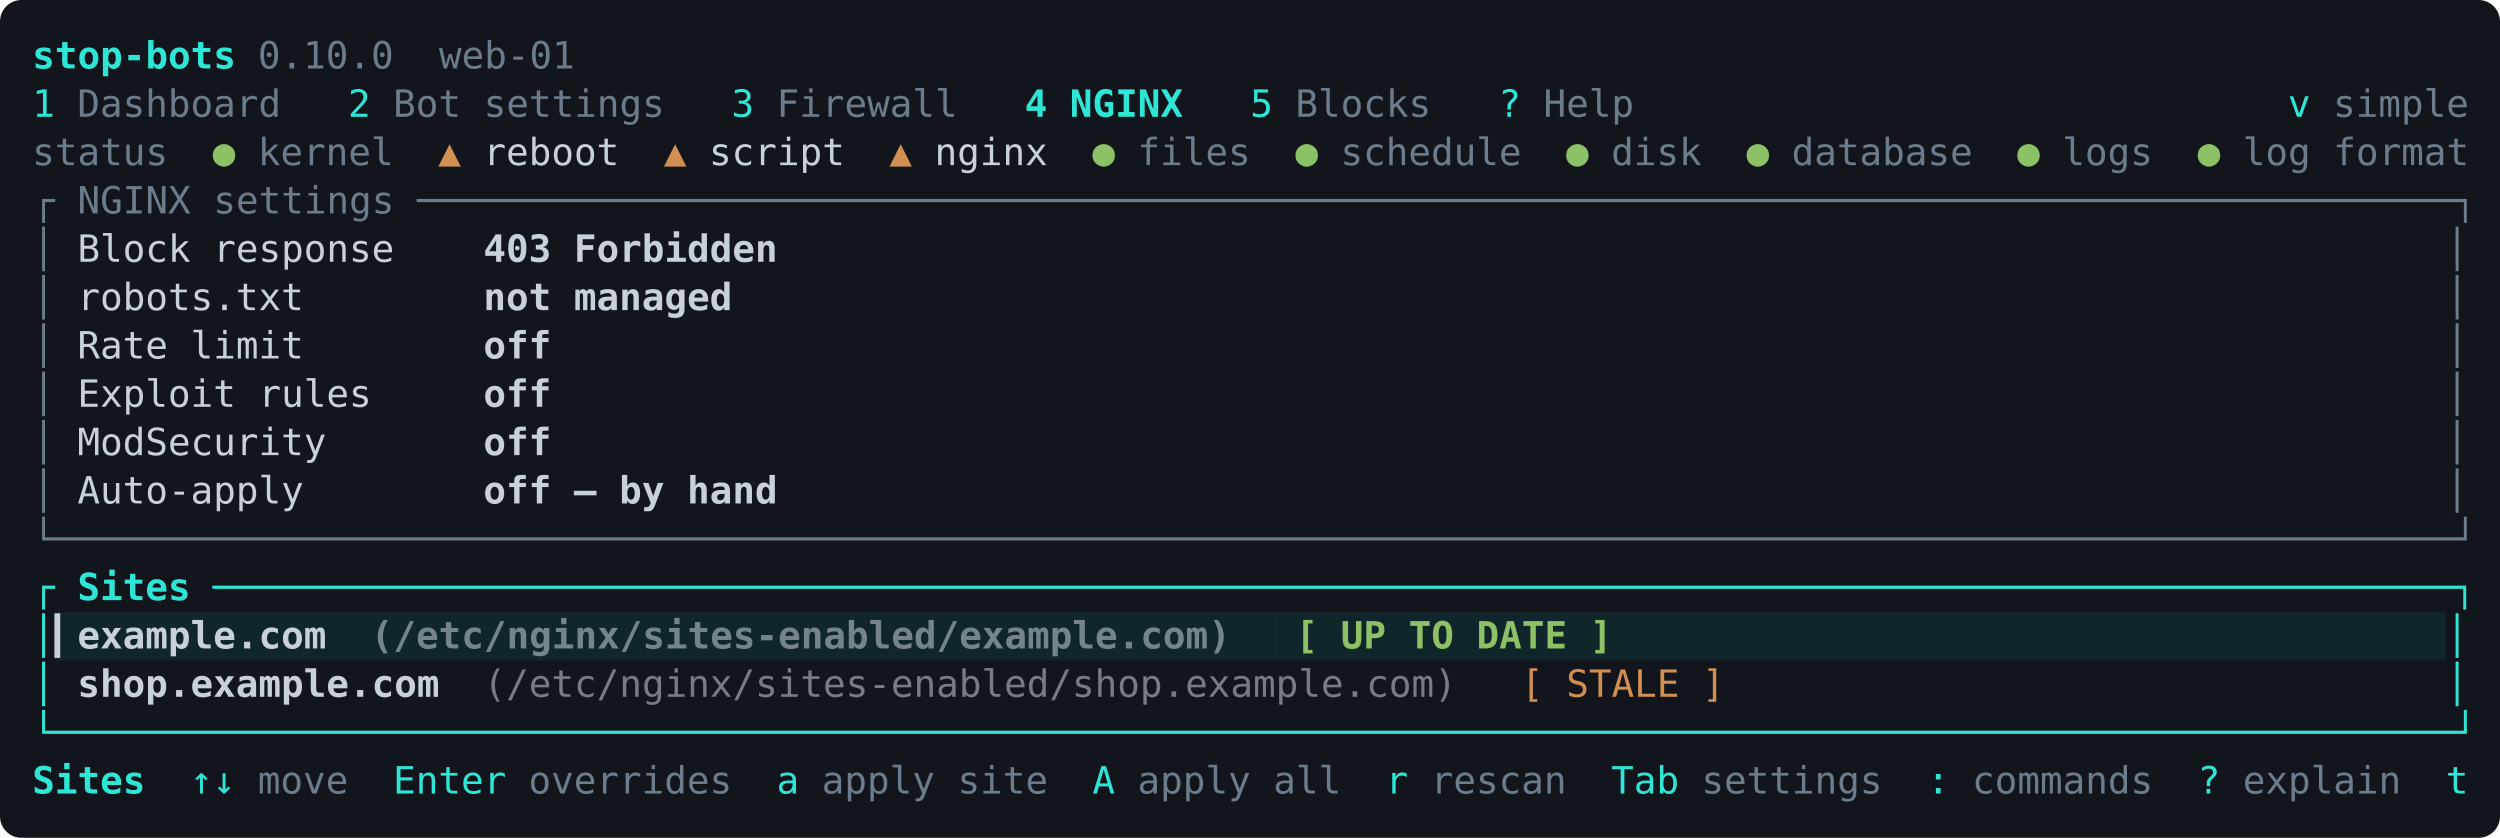
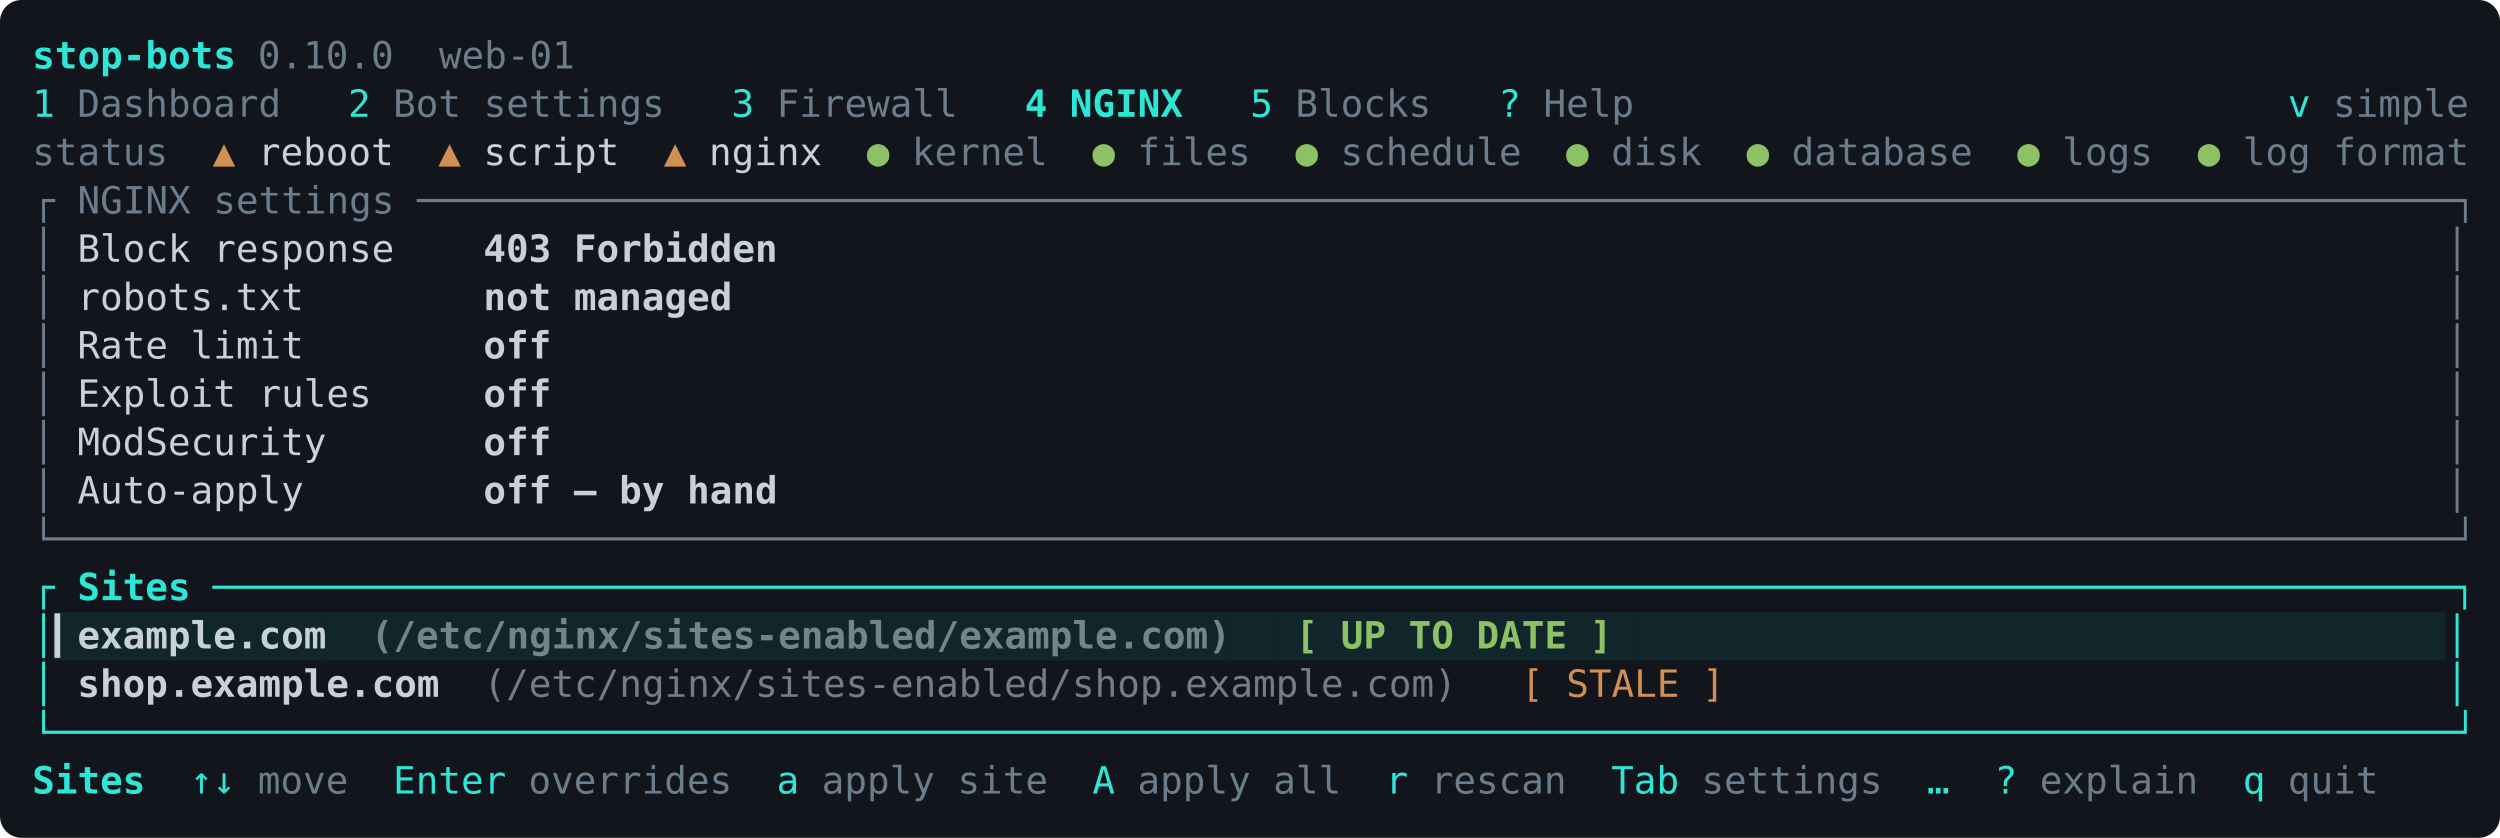
<svg xmlns="http://www.w3.org/2000/svg" viewBox="0 0 931 312" width="931" height="312" font-family="ui-monospace,SFMono-Regular,Menlo,Consolas,'DejaVu Sans Mono',monospace" font-size="14">
  <rect width="100%" height="100%" rx="8" fill="#12161c" />
  <rect x="20.4" y="228.0" width="100.8" height="18.0" fill="#10262a" />
  <rect x="121.2" y="228.0" width="336.0" height="18.0" fill="#10262a" />
  <rect x="457.2" y="228.0" width="16.8" height="18.0" fill="#10262a" />
  <rect x="474.0" y="228.0" width="134.4" height="18.0" fill="#10262a" />
  <rect x="608.4" y="228.0" width="302.4" height="18.0" fill="#10262a" />
  <text x="12.0" y="25.5" fill="#2ee6d6" textLength="75.6" lengthAdjust="spacingAndGlyphs" xml:space="preserve" font-weight="bold">stop-bots</text>
  <text x="87.6" y="25.5" fill="#6b7c8c" textLength="126.0" lengthAdjust="spacingAndGlyphs" xml:space="preserve"> 0.10.0  web-01</text>
  <text x="12.0" y="43.5" fill="#2ee6d6" textLength="8.4" lengthAdjust="spacingAndGlyphs" xml:space="preserve">1</text>
  <text x="28.8" y="43.5" fill="#6b7c8c" textLength="75.6" lengthAdjust="spacingAndGlyphs" xml:space="preserve">Dashboard</text>
  <text x="129.6" y="43.5" fill="#2ee6d6" textLength="8.4" lengthAdjust="spacingAndGlyphs" xml:space="preserve">2</text>
  <text x="146.4" y="43.5" fill="#6b7c8c" textLength="100.8" lengthAdjust="spacingAndGlyphs" xml:space="preserve">Bot settings</text>
  <text x="272.4" y="43.5" fill="#2ee6d6" textLength="8.4" lengthAdjust="spacingAndGlyphs" xml:space="preserve">3</text>
  <text x="289.2" y="43.5" fill="#6b7c8c" textLength="67.2" lengthAdjust="spacingAndGlyphs" xml:space="preserve">Firewall</text>
  <text x="381.6" y="43.5" fill="#2ee6d6" textLength="8.4" lengthAdjust="spacingAndGlyphs" xml:space="preserve" font-weight="bold">4</text>
  <text x="398.4" y="43.5" fill="#2ee6d6" textLength="42.0" lengthAdjust="spacingAndGlyphs" xml:space="preserve" font-weight="bold">NGINX</text>
  <text x="465.6" y="43.5" fill="#2ee6d6" textLength="8.4" lengthAdjust="spacingAndGlyphs" xml:space="preserve">5</text>
  <text x="482.4" y="43.5" fill="#6b7c8c" textLength="50.4" lengthAdjust="spacingAndGlyphs" xml:space="preserve">Blocks</text>
  <text x="558.0" y="43.5" fill="#2ee6d6" textLength="8.4" lengthAdjust="spacingAndGlyphs" xml:space="preserve">?</text>
  <text x="574.8" y="43.5" fill="#6b7c8c" textLength="33.6" lengthAdjust="spacingAndGlyphs" xml:space="preserve">Help</text>
  <text x="852.0" y="43.5" fill="#2ee6d6" textLength="8.4" lengthAdjust="spacingAndGlyphs" xml:space="preserve">v</text>
  <text x="860.4" y="43.5" fill="#6b7c8c" textLength="58.8" lengthAdjust="spacingAndGlyphs" xml:space="preserve"> simple</text>
  <text x="12.0" y="61.5" fill="#6b7c8c" textLength="50.4" lengthAdjust="spacingAndGlyphs" xml:space="preserve">status</text>
-   <text x="79.2" y="61.5" fill="#8cc265" textLength="8.4" lengthAdjust="spacingAndGlyphs" xml:space="preserve">●</text>
-   <text x="96.0" y="61.5" fill="#6b7c8c" textLength="50.4" lengthAdjust="spacingAndGlyphs" xml:space="preserve">kernel</text>
+   <text x="79.2" y="61.5" fill="#d18f52" textLength="8.4" lengthAdjust="spacingAndGlyphs" xml:space="preserve">▲</text>
+   <text x="87.6" y="61.5" fill="#c8d0da" textLength="75.6" lengthAdjust="spacingAndGlyphs" xml:space="preserve"> reboot  </text>
  <text x="163.2" y="61.5" fill="#d18f52" textLength="8.4" lengthAdjust="spacingAndGlyphs" xml:space="preserve">▲</text>
-   <text x="171.6" y="61.5" fill="#c8d0da" textLength="75.6" lengthAdjust="spacingAndGlyphs" xml:space="preserve"> reboot  </text>
+   <text x="171.6" y="61.5" fill="#c8d0da" textLength="75.6" lengthAdjust="spacingAndGlyphs" xml:space="preserve"> script  </text>
  <text x="247.2" y="61.5" fill="#d18f52" textLength="8.4" lengthAdjust="spacingAndGlyphs" xml:space="preserve">▲</text>
-   <text x="255.6" y="61.5" fill="#c8d0da" textLength="75.6" lengthAdjust="spacingAndGlyphs" xml:space="preserve"> script  </text>
-   <text x="331.2" y="61.5" fill="#d18f52" textLength="8.4" lengthAdjust="spacingAndGlyphs" xml:space="preserve">▲</text>
-   <text x="339.6" y="61.5" fill="#c8d0da" textLength="67.2" lengthAdjust="spacingAndGlyphs" xml:space="preserve"> nginx  </text>
+   <text x="255.6" y="61.5" fill="#c8d0da" textLength="67.2" lengthAdjust="spacingAndGlyphs" xml:space="preserve"> nginx  </text>
+   <text x="322.8" y="61.5" fill="#8cc265" textLength="8.4" lengthAdjust="spacingAndGlyphs" xml:space="preserve">●</text>
+   <text x="339.6" y="61.5" fill="#6b7c8c" textLength="50.4" lengthAdjust="spacingAndGlyphs" xml:space="preserve">kernel</text>
  <text x="406.8" y="61.5" fill="#8cc265" textLength="8.4" lengthAdjust="spacingAndGlyphs" xml:space="preserve">●</text>
  <text x="423.6" y="61.5" fill="#6b7c8c" textLength="42.0" lengthAdjust="spacingAndGlyphs" xml:space="preserve">files</text>
  <text x="482.4" y="61.5" fill="#8cc265" textLength="8.4" lengthAdjust="spacingAndGlyphs" xml:space="preserve">●</text>
  <text x="499.2" y="61.5" fill="#6b7c8c" textLength="67.2" lengthAdjust="spacingAndGlyphs" xml:space="preserve">schedule</text>
  <text x="583.2" y="61.5" fill="#8cc265" textLength="8.4" lengthAdjust="spacingAndGlyphs" xml:space="preserve">●</text>
  <text x="600.0" y="61.5" fill="#6b7c8c" textLength="33.6" lengthAdjust="spacingAndGlyphs" xml:space="preserve">disk</text>
  <text x="650.4" y="61.5" fill="#8cc265" textLength="8.4" lengthAdjust="spacingAndGlyphs" xml:space="preserve">●</text>
  <text x="667.2" y="61.5" fill="#6b7c8c" textLength="67.2" lengthAdjust="spacingAndGlyphs" xml:space="preserve">database</text>
  <text x="751.2" y="61.5" fill="#8cc265" textLength="8.4" lengthAdjust="spacingAndGlyphs" xml:space="preserve">●</text>
  <text x="768.0" y="61.5" fill="#6b7c8c" textLength="33.6" lengthAdjust="spacingAndGlyphs" xml:space="preserve">logs</text>
  <text x="818.4" y="61.5" fill="#8cc265" textLength="8.4" lengthAdjust="spacingAndGlyphs" xml:space="preserve">●</text>
  <text x="835.2" y="61.5" fill="#6b7c8c" textLength="84.0" lengthAdjust="spacingAndGlyphs" xml:space="preserve">log format</text>
  <text x="12.0" y="79.5" fill="#6b7c8c" textLength="907.2" lengthAdjust="spacingAndGlyphs" xml:space="preserve">┌ NGINX settings ──────────────────────────────────────────────────────────────────────────────────────────┐</text>
  <text x="12.0" y="97.5" fill="#6b7c8c" textLength="8.4" lengthAdjust="spacingAndGlyphs" xml:space="preserve">│</text>
  <text x="20.4" y="97.5" fill="#c8d0da" textLength="159.6" lengthAdjust="spacingAndGlyphs" xml:space="preserve"> Block response    </text>
  <text x="180.0" y="97.5" fill="#c8d0da" textLength="109.2" lengthAdjust="spacingAndGlyphs" xml:space="preserve" font-weight="bold">403 Forbidden</text>
  <text x="910.8" y="97.5" fill="#6b7c8c" textLength="8.4" lengthAdjust="spacingAndGlyphs" xml:space="preserve">│</text>
  <text x="12.0" y="115.5" fill="#6b7c8c" textLength="8.4" lengthAdjust="spacingAndGlyphs" xml:space="preserve">│</text>
  <text x="20.4" y="115.5" fill="#c8d0da" textLength="159.6" lengthAdjust="spacingAndGlyphs" xml:space="preserve"> robots.txt        </text>
  <text x="180.0" y="115.5" fill="#c8d0da" textLength="92.4" lengthAdjust="spacingAndGlyphs" xml:space="preserve" font-weight="bold">not managed</text>
  <text x="910.8" y="115.5" fill="#6b7c8c" textLength="8.4" lengthAdjust="spacingAndGlyphs" xml:space="preserve">│</text>
  <text x="12.0" y="133.5" fill="#6b7c8c" textLength="8.4" lengthAdjust="spacingAndGlyphs" xml:space="preserve">│</text>
  <text x="20.4" y="133.5" fill="#c8d0da" textLength="159.6" lengthAdjust="spacingAndGlyphs" xml:space="preserve"> Rate limit        </text>
  <text x="180.0" y="133.5" fill="#c8d0da" textLength="25.2" lengthAdjust="spacingAndGlyphs" xml:space="preserve" font-weight="bold">off</text>
  <text x="910.8" y="133.5" fill="#6b7c8c" textLength="8.4" lengthAdjust="spacingAndGlyphs" xml:space="preserve">│</text>
  <text x="12.0" y="151.5" fill="#6b7c8c" textLength="8.4" lengthAdjust="spacingAndGlyphs" xml:space="preserve">│</text>
  <text x="20.4" y="151.5" fill="#c8d0da" textLength="159.6" lengthAdjust="spacingAndGlyphs" xml:space="preserve"> Exploit rules     </text>
  <text x="180.0" y="151.5" fill="#c8d0da" textLength="25.2" lengthAdjust="spacingAndGlyphs" xml:space="preserve" font-weight="bold">off</text>
  <text x="910.8" y="151.5" fill="#6b7c8c" textLength="8.4" lengthAdjust="spacingAndGlyphs" xml:space="preserve">│</text>
  <text x="12.0" y="169.5" fill="#6b7c8c" textLength="8.4" lengthAdjust="spacingAndGlyphs" xml:space="preserve">│</text>
  <text x="20.4" y="169.5" fill="#c8d0da" textLength="159.6" lengthAdjust="spacingAndGlyphs" xml:space="preserve"> ModSecurity       </text>
  <text x="180.0" y="169.5" fill="#c8d0da" textLength="25.2" lengthAdjust="spacingAndGlyphs" xml:space="preserve" font-weight="bold">off</text>
  <text x="910.8" y="169.5" fill="#6b7c8c" textLength="8.4" lengthAdjust="spacingAndGlyphs" xml:space="preserve">│</text>
  <text x="12.0" y="187.5" fill="#6b7c8c" textLength="8.4" lengthAdjust="spacingAndGlyphs" xml:space="preserve">│</text>
  <text x="20.4" y="187.5" fill="#c8d0da" textLength="159.6" lengthAdjust="spacingAndGlyphs" xml:space="preserve"> Auto-apply        </text>
  <text x="180.0" y="187.5" fill="#c8d0da" textLength="109.2" lengthAdjust="spacingAndGlyphs" xml:space="preserve" font-weight="bold">off — by hand</text>
  <text x="910.8" y="187.5" fill="#6b7c8c" textLength="8.4" lengthAdjust="spacingAndGlyphs" xml:space="preserve">│</text>
  <text x="12.0" y="205.5" fill="#6b7c8c" textLength="907.2" lengthAdjust="spacingAndGlyphs" xml:space="preserve">└──────────────────────────────────────────────────────────────────────────────────────────────────────────┘</text>
  <text x="12.0" y="223.5" fill="#2ee6d6" textLength="8.4" lengthAdjust="spacingAndGlyphs" xml:space="preserve">┌</text>
  <text x="20.4" y="223.5" fill="#2ee6d6" textLength="58.8" lengthAdjust="spacingAndGlyphs" xml:space="preserve" font-weight="bold"> Sites </text>
  <text x="79.2" y="223.5" fill="#2ee6d6" textLength="840.0" lengthAdjust="spacingAndGlyphs" xml:space="preserve">───────────────────────────────────────────────────────────────────────────────────────────────────┐</text>
  <text x="12.0" y="241.5" fill="#2ee6d6" textLength="8.4" lengthAdjust="spacingAndGlyphs" xml:space="preserve">│</text>
  <text x="20.4" y="241.5" fill="#c8d0da" textLength="100.8" lengthAdjust="spacingAndGlyphs" xml:space="preserve" font-weight="bold">▎example.com</text>
  <text x="121.2" y="241.5" fill="#c8d0da" textLength="336.0" lengthAdjust="spacingAndGlyphs" xml:space="preserve" font-weight="bold" opacity="0.55">  (/etc/nginx/sites-enabled/example.com)</text>
  <text x="474.0" y="241.5" fill="#8cc265" textLength="134.4" lengthAdjust="spacingAndGlyphs" xml:space="preserve" font-weight="bold"> [ UP TO DATE ] </text>
  <text x="910.8" y="241.5" fill="#2ee6d6" textLength="8.4" lengthAdjust="spacingAndGlyphs" xml:space="preserve">│</text>
  <text x="12.0" y="259.5" fill="#2ee6d6" textLength="8.4" lengthAdjust="spacingAndGlyphs" xml:space="preserve">│</text>
  <text x="28.8" y="259.5" fill="#c8d0da" textLength="134.4" lengthAdjust="spacingAndGlyphs" xml:space="preserve" font-weight="bold">shop.example.com</text>
  <text x="163.2" y="259.5" fill="#c8d0da" textLength="378.0" lengthAdjust="spacingAndGlyphs" xml:space="preserve" opacity="0.55">  (/etc/nginx/sites-enabled/shop.example.com)</text>
  <text x="558.0" y="259.5" fill="#d18f52" textLength="92.4" lengthAdjust="spacingAndGlyphs" xml:space="preserve"> [ STALE ] </text>
  <text x="910.8" y="259.5" fill="#2ee6d6" textLength="8.4" lengthAdjust="spacingAndGlyphs" xml:space="preserve">│</text>
  <text x="12.0" y="277.5" fill="#2ee6d6" textLength="907.2" lengthAdjust="spacingAndGlyphs" xml:space="preserve">└──────────────────────────────────────────────────────────────────────────────────────────────────────────┘</text>
  <text x="12.0" y="295.5" fill="#2ee6d6" textLength="42.0" lengthAdjust="spacingAndGlyphs" xml:space="preserve" font-weight="bold">Sites</text>
  <text x="70.8" y="295.5" fill="#2ee6d6" textLength="16.8" lengthAdjust="spacingAndGlyphs" xml:space="preserve">↑↓</text>
  <text x="96.0" y="295.5" fill="#6b7c8c" textLength="33.6" lengthAdjust="spacingAndGlyphs" xml:space="preserve">move</text>
  <text x="146.4" y="295.5" fill="#2ee6d6" textLength="42.0" lengthAdjust="spacingAndGlyphs" xml:space="preserve">Enter</text>
  <text x="196.8" y="295.5" fill="#6b7c8c" textLength="75.6" lengthAdjust="spacingAndGlyphs" xml:space="preserve">overrides</text>
  <text x="289.2" y="295.5" fill="#2ee6d6" textLength="8.4" lengthAdjust="spacingAndGlyphs" xml:space="preserve">a</text>
  <text x="306.0" y="295.5" fill="#6b7c8c" textLength="84.0" lengthAdjust="spacingAndGlyphs" xml:space="preserve">apply site</text>
  <text x="406.8" y="295.5" fill="#2ee6d6" textLength="8.4" lengthAdjust="spacingAndGlyphs" xml:space="preserve">A</text>
  <text x="423.6" y="295.5" fill="#6b7c8c" textLength="75.6" lengthAdjust="spacingAndGlyphs" xml:space="preserve">apply all</text>
  <text x="516.0" y="295.5" fill="#2ee6d6" textLength="8.4" lengthAdjust="spacingAndGlyphs" xml:space="preserve">r</text>
  <text x="532.8" y="295.5" fill="#6b7c8c" textLength="50.4" lengthAdjust="spacingAndGlyphs" xml:space="preserve">rescan</text>
  <text x="600.0" y="295.5" fill="#2ee6d6" textLength="25.2" lengthAdjust="spacingAndGlyphs" xml:space="preserve">Tab</text>
  <text x="633.6" y="295.5" fill="#6b7c8c" textLength="67.2" lengthAdjust="spacingAndGlyphs" xml:space="preserve">settings</text>
-   <text x="717.6" y="295.5" fill="#2ee6d6" textLength="8.4" lengthAdjust="spacingAndGlyphs" xml:space="preserve">:</text>
-   <text x="734.4" y="295.5" fill="#6b7c8c" textLength="67.2" lengthAdjust="spacingAndGlyphs" xml:space="preserve">commands</text>
-   <text x="818.4" y="295.5" fill="#2ee6d6" textLength="8.4" lengthAdjust="spacingAndGlyphs" xml:space="preserve">?</text>
-   <text x="835.2" y="295.5" fill="#6b7c8c" textLength="58.8" lengthAdjust="spacingAndGlyphs" xml:space="preserve">explain</text>
-   <text x="910.8" y="295.5" fill="#2ee6d6" textLength="8.4" lengthAdjust="spacingAndGlyphs" xml:space="preserve">t</text>
+   <text x="717.6" y="295.5" fill="#2ee6d6" textLength="8.4" lengthAdjust="spacingAndGlyphs" xml:space="preserve">…</text>
+   <text x="742.8" y="295.5" fill="#2ee6d6" textLength="8.4" lengthAdjust="spacingAndGlyphs" xml:space="preserve">?</text>
+   <text x="759.6" y="295.5" fill="#6b7c8c" textLength="58.8" lengthAdjust="spacingAndGlyphs" xml:space="preserve">explain</text>
+   <text x="835.2" y="295.5" fill="#2ee6d6" textLength="8.4" lengthAdjust="spacingAndGlyphs" xml:space="preserve">q</text>
+   <text x="852.0" y="295.5" fill="#6b7c8c" textLength="33.6" lengthAdjust="spacingAndGlyphs" xml:space="preserve">quit</text>
</svg>
